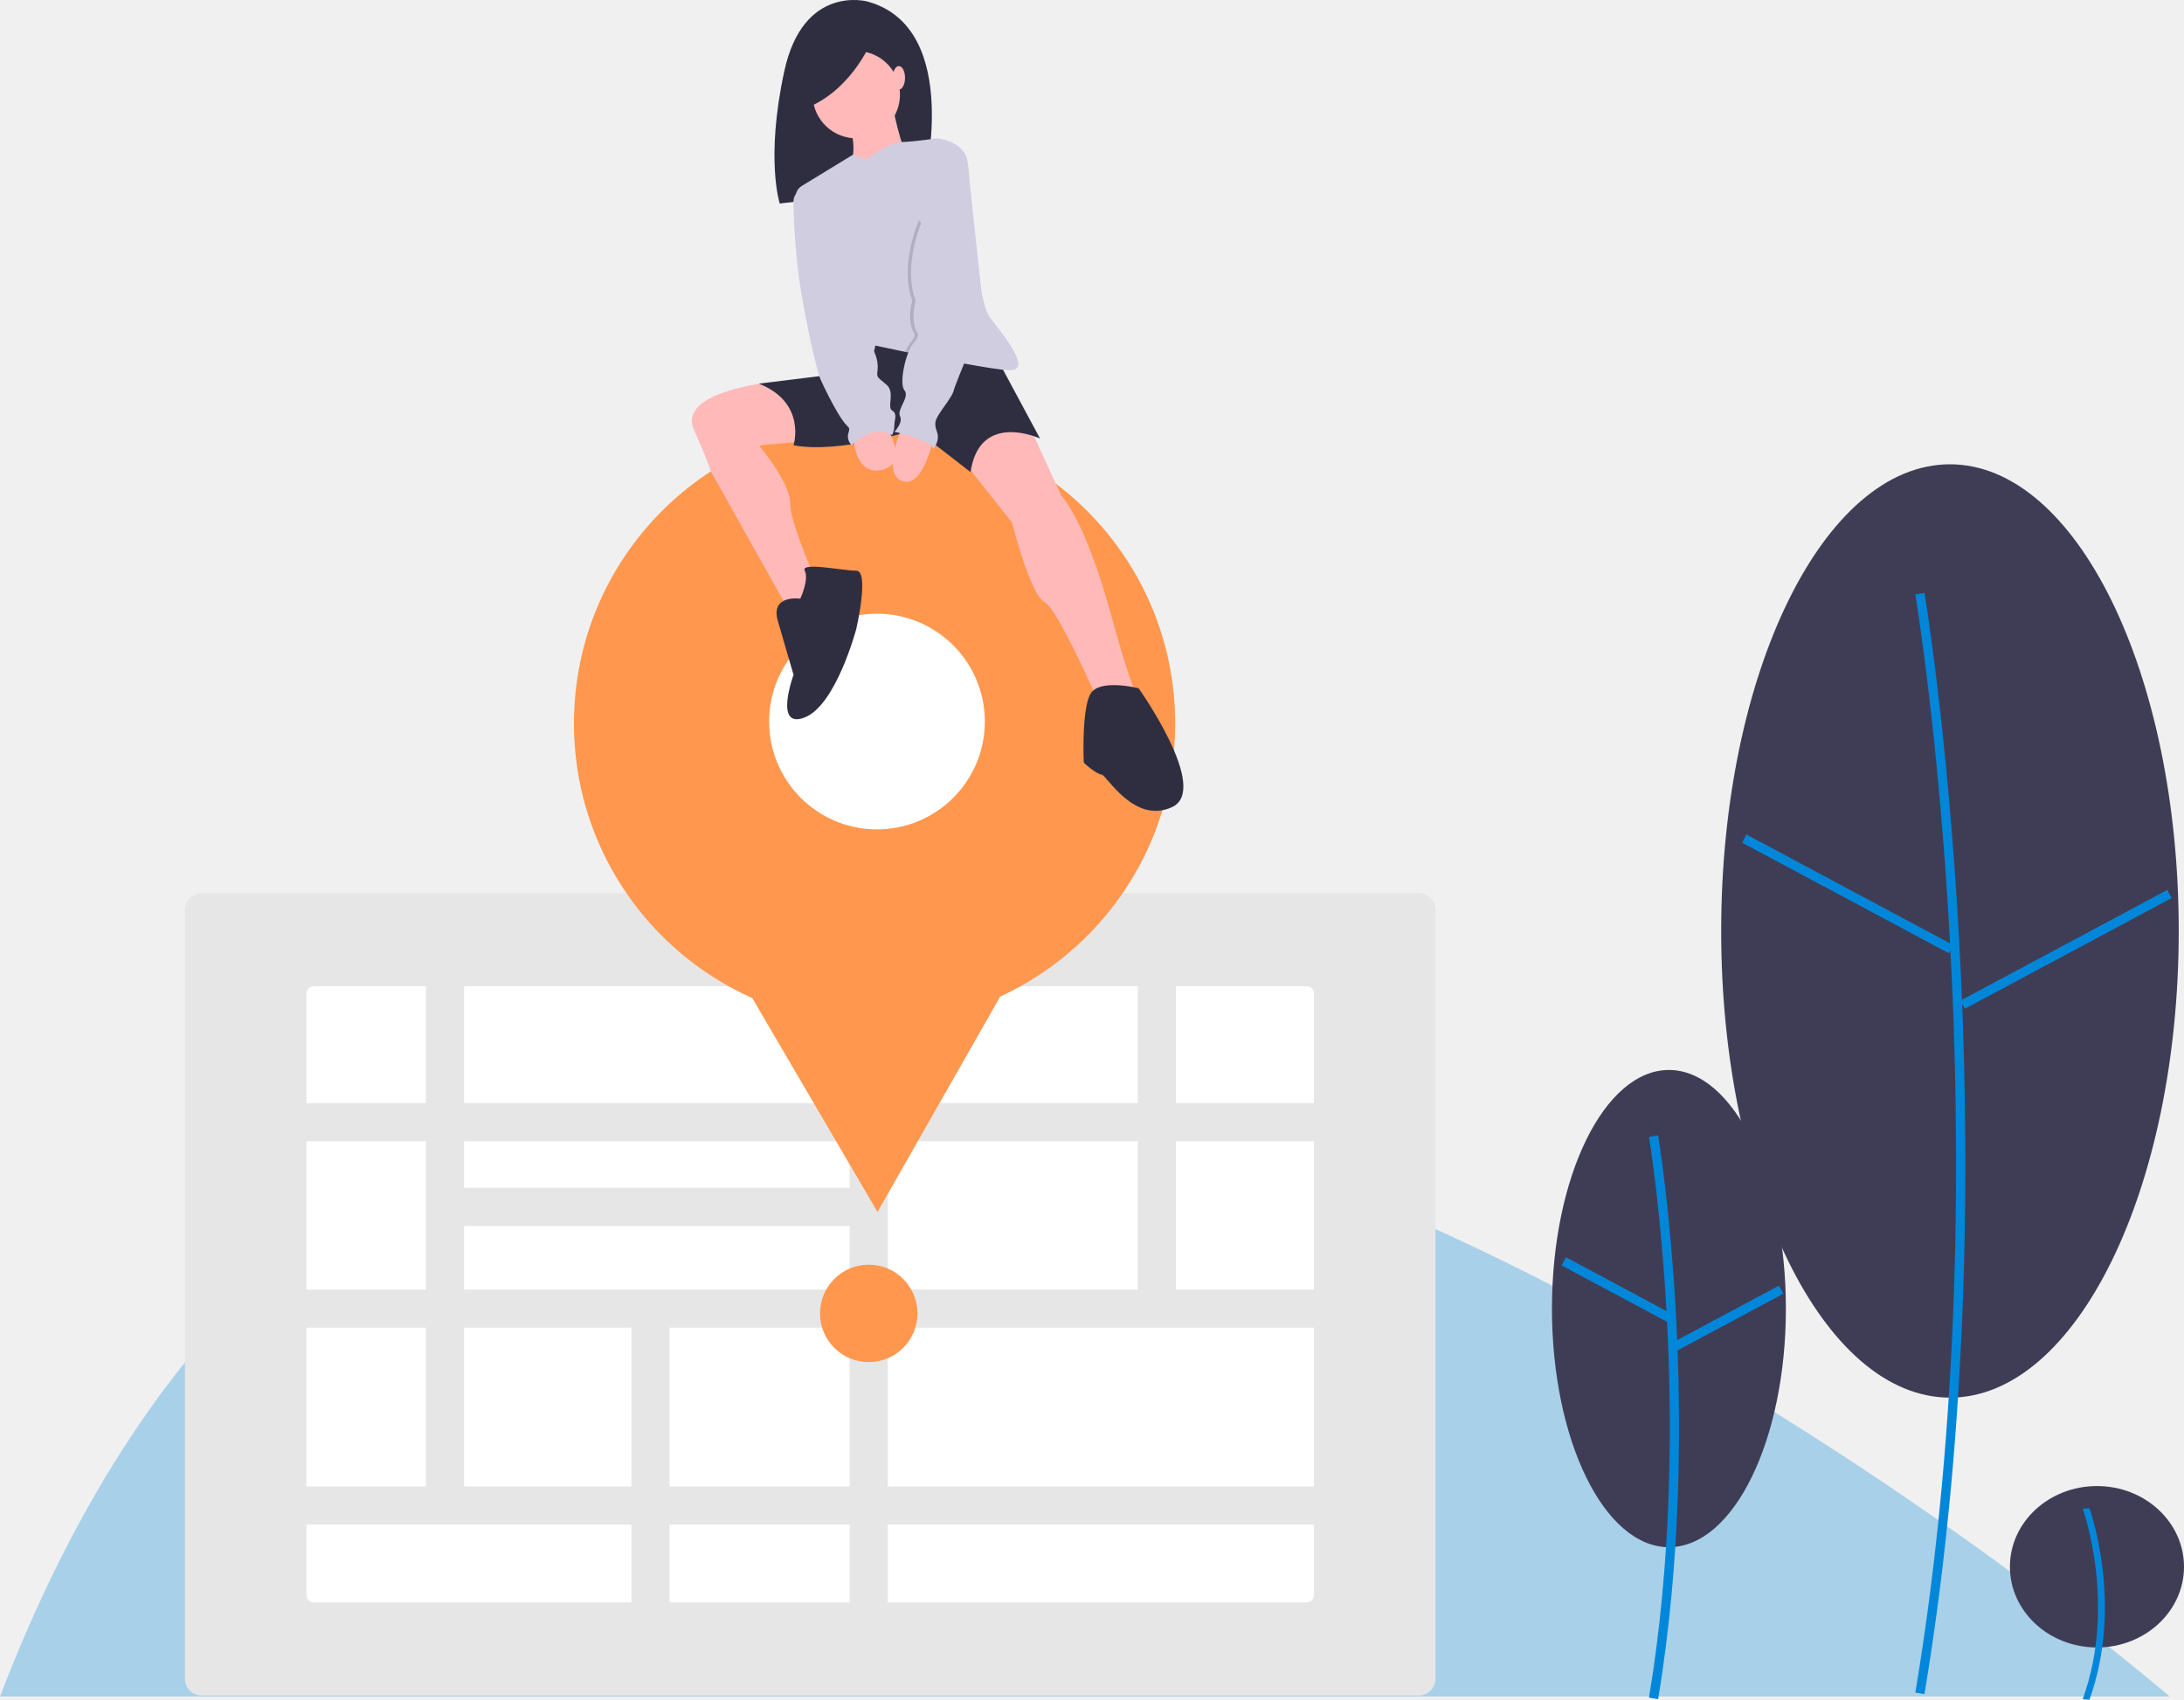
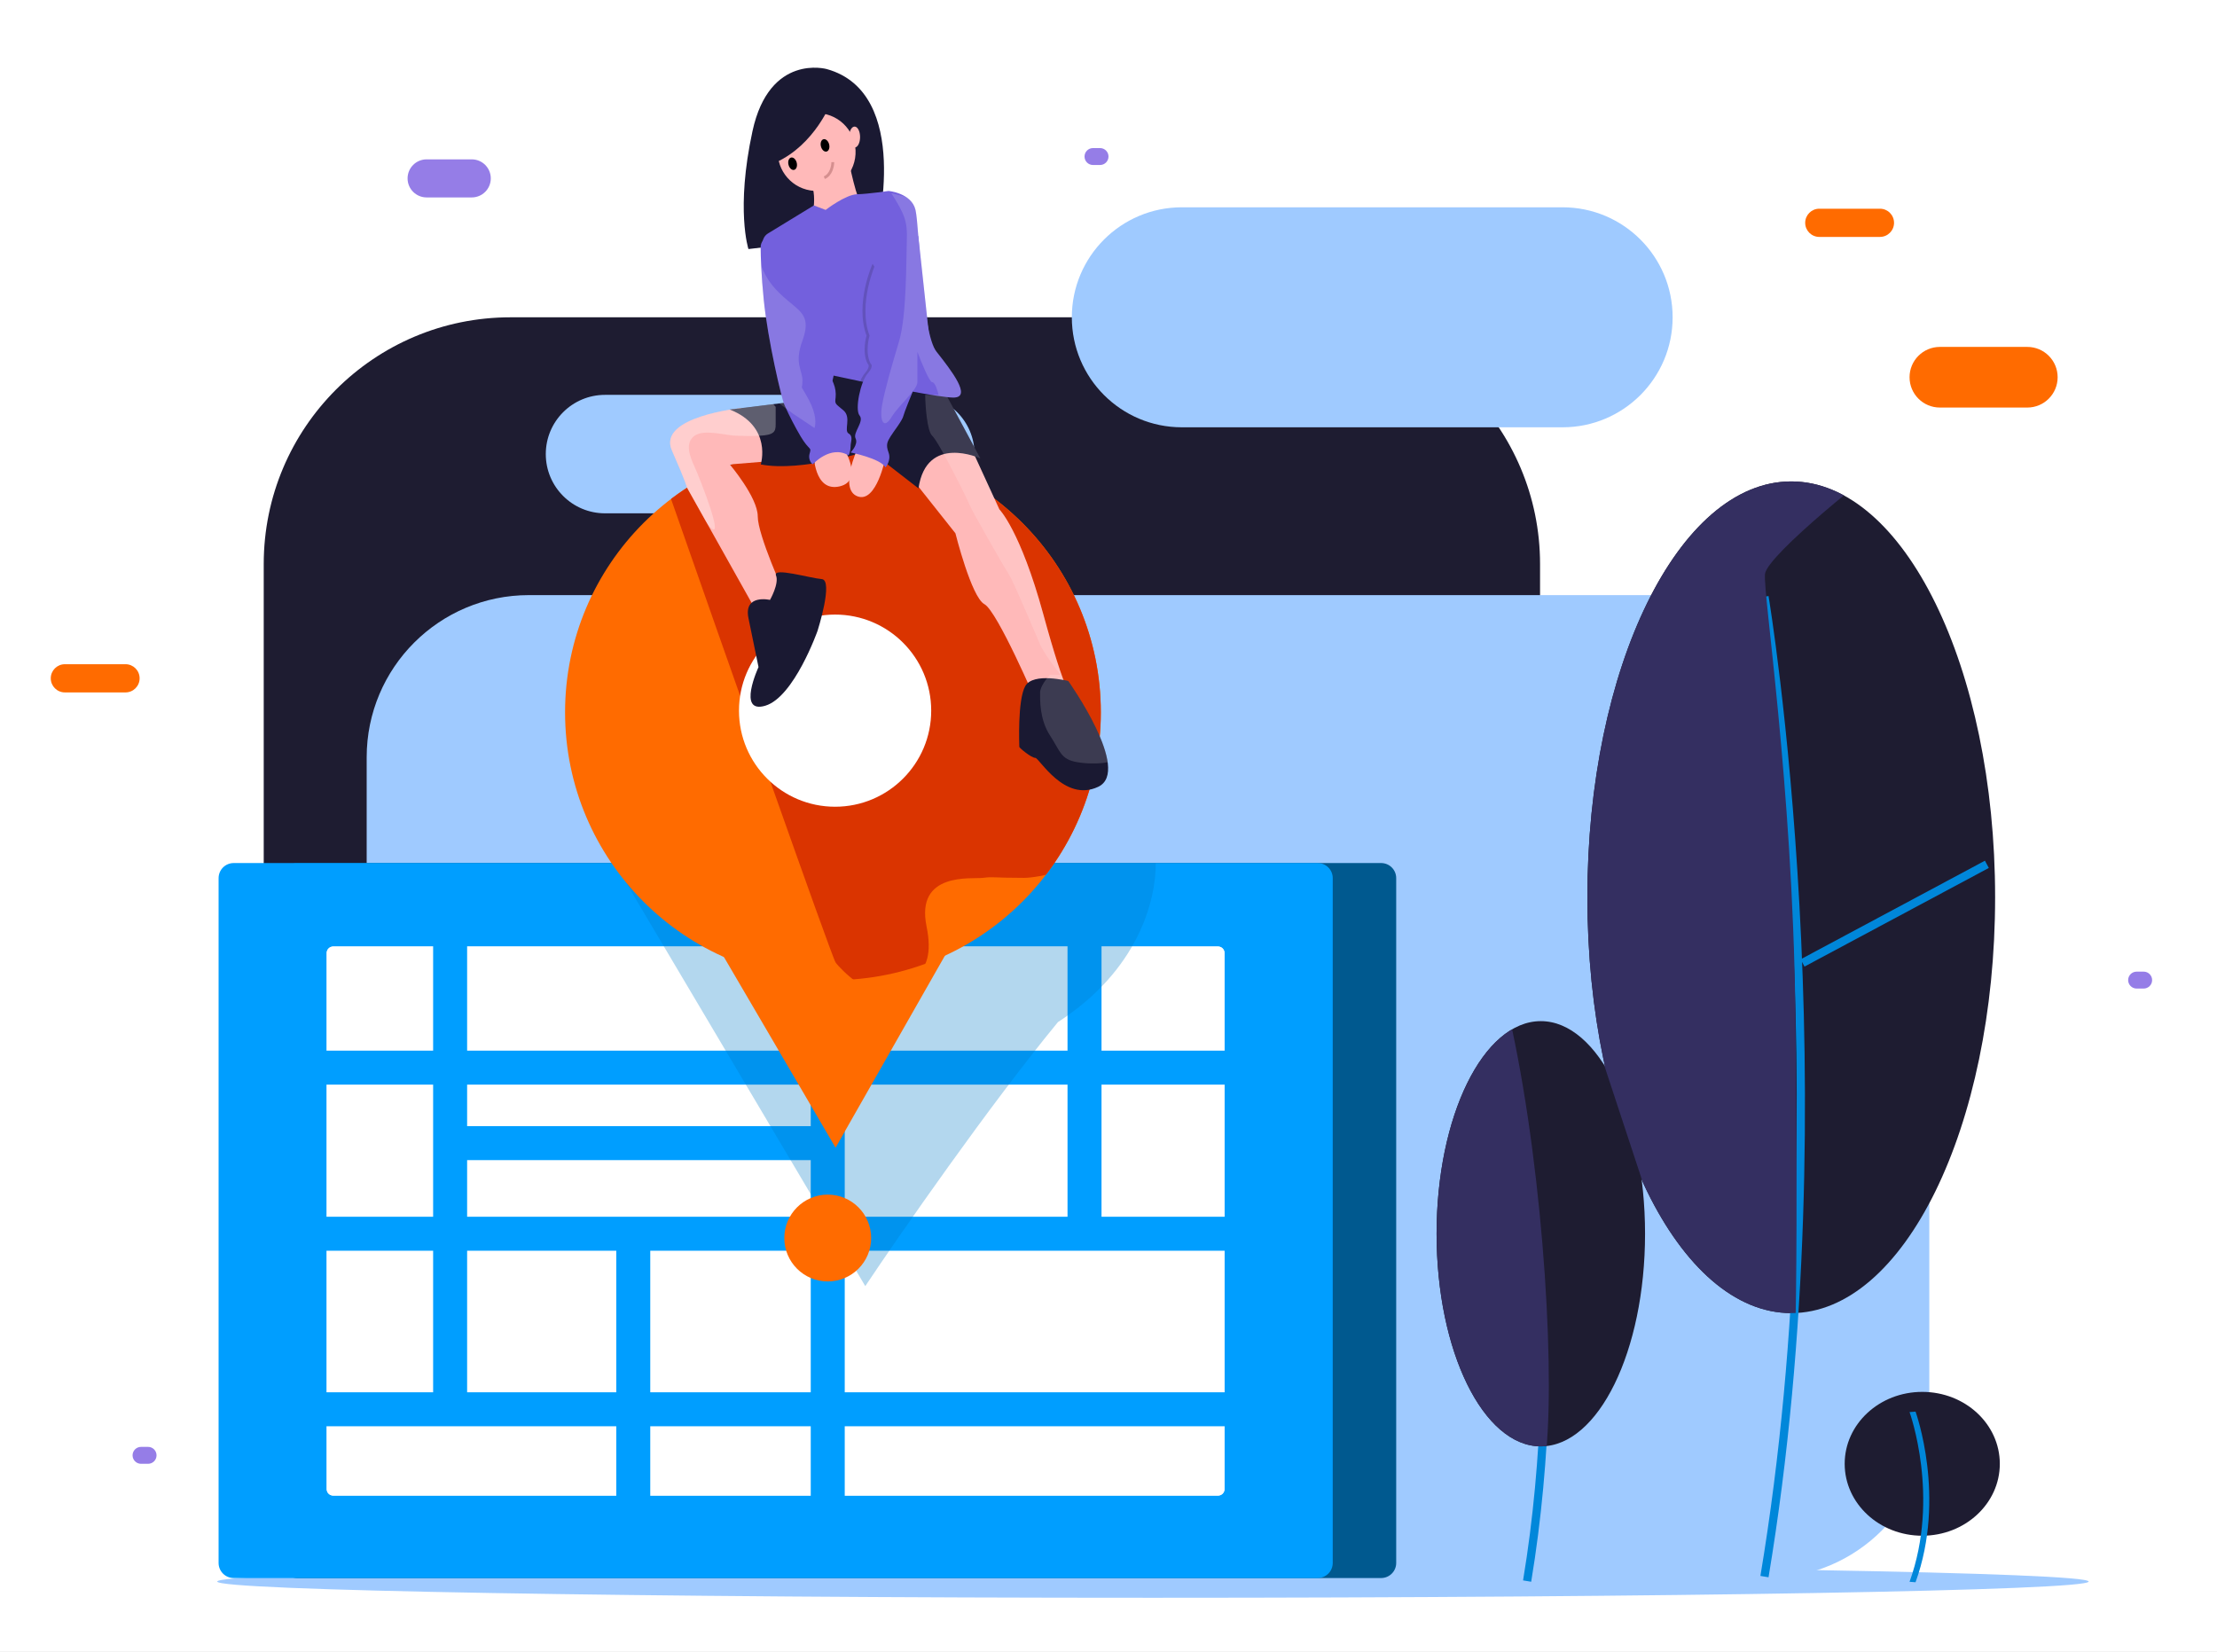
- <svg xmlns="http://www.w3.org/2000/svg" width="1380" height="1074" viewBox="0 0 1380 1074" fill="none">
-   <path d="M0 1072C341 181 1371 1072 1371 1072L0 1072Z" fill="#0087DA" fill-opacity="0.3" />
-   <path d="M1054.54 977.628C1095.36 977.628 1128.45 910.129 1128.45 826.864C1128.45 743.598 1095.36 676.099 1054.54 676.099C1013.72 676.099 980.633 743.598 980.633 826.864C980.633 910.129 1013.72 977.628 1054.54 977.628Z" fill="#3F3D56" />
-   <path d="M1325 1041C1355.38 1041 1380 1018.17 1380 990C1380 961.833 1355.38 939 1325 939C1294.62 939 1270 961.833 1270 990C1270 1018.17 1294.62 1041 1325 1041Z" fill="#3F3D56" />
-   <path d="M1047.71 1073.64C1077.31 896.085 1048.01 719.171 1047.71 717.406L1041.96 718.381C1042.25 720.137 1071.39 896.122 1041.95 1072.68L1047.71 1073.64Z" fill="#0087DA" />
-   <path d="M1320.25 1074C1342.08 1013.69 1320.47 953.599 1320.25 953L1316 953.331C1316.22 953.928 1337.71 1013.7 1316 1073.67L1320.25 1074Z" fill="#0087DA" />
-   <path d="M989.472 794.444L986.717 799.594L1053.55 835.333L1056.3 830.183L989.472 794.444Z" fill="#0087DA" />
-   <path d="M1124.08 812.347L1057.26 848.106L1060.01 853.255L1126.84 817.496L1124.08 812.347Z" fill="#0087DA" />
-   <path d="M1232.11 883.135C1311.95 883.135 1376.67 751.113 1376.67 588.257C1376.67 425.4 1311.95 293.378 1232.11 293.378C1152.28 293.378 1087.56 425.4 1087.56 588.257C1087.56 751.113 1152.28 883.135 1232.11 883.135Z" fill="#3F3D56" />
-   <path d="M1216.01 1070.47C1273.83 723.646 1216.6 378.089 1216.01 374.639L1210.25 375.614C1210.84 379.055 1267.9 723.683 1210.25 1069.51L1216.01 1070.47Z" fill="#0087DA" />
-   <path d="M1103.53 527.308L1100.78 532.457L1231.49 602.36L1234.25 597.211L1103.53 527.308Z" fill="#0087DA" />
-   <path d="M1369.45 562.325L1238.75 632.265L1241.51 637.413L1372.2 567.474L1369.45 562.325Z" fill="#0087DA" />
-   <path d="M896.393 1071.39H127.512C124.685 1071.39 121.974 1070.27 119.974 1068.27C117.974 1066.27 116.849 1063.56 116.846 1060.73V574.996C116.849 572.169 117.974 569.458 119.974 567.459C121.973 565.46 124.685 564.336 127.512 564.332H896.393C899.221 564.336 901.932 565.46 903.931 567.459C905.931 569.459 907.056 572.169 907.059 574.996V1060.73C907.056 1063.56 905.931 1066.27 903.931 1068.27C901.932 1070.27 899.221 1071.39 896.393 1071.39V1071.39Z" fill="#E6E6E6" />
-   <path d="M198.221 623.194C197.009 623.195 195.847 623.677 194.99 624.534C194.133 625.39 193.651 626.552 193.65 627.764V1007.96C193.651 1009.18 194.133 1010.34 194.99 1011.19C195.847 1012.05 197.009 1012.53 198.221 1012.53H825.684C826.896 1012.53 828.058 1012.05 828.915 1011.19C829.772 1010.34 830.254 1009.18 830.255 1007.96V627.764C830.254 626.552 829.772 625.39 828.915 624.534C828.058 623.677 826.896 623.195 825.684 623.194H198.221Z" fill="white" />
-   <path d="M831.779 697.026H184.864V721.119H831.779V697.026Z" fill="#E6E6E6" />
-   <path d="M831.779 814.812H184.864V838.904H831.779V814.812Z" fill="#E6E6E6" />
-   <path d="M551.6 750.565H281.168V774.658H551.6V750.565Z" fill="#E6E6E6" />
-   <path d="M831.779 939.29H184.864V963.382H831.779V939.29Z" fill="#E6E6E6" />
-   <path d="M293.217 621.67H269.119V954.013H293.217V621.67Z" fill="#E6E6E6" />
-   <path d="M743.045 621.67H718.947V828.197H743.045V621.67Z" fill="#E6E6E6" />
-   <path d="M560.971 621.67H536.874V1014.06H560.971V621.67Z" fill="#E6E6E6" />
-   <path d="M423.078 818.827H398.98V1014.06H423.078V818.827Z" fill="#E6E6E6" />
-   <path d="M548.923 860.69C565.928 860.69 579.714 846.907 579.714 829.905C579.714 812.903 565.928 799.12 548.923 799.12C531.917 799.12 518.131 812.903 518.131 829.905C518.131 846.907 531.917 860.69 548.923 860.69Z" fill="#FF984E" />
-   <path d="M552.614 647.027C657.517 647.027 742.558 562.006 742.558 457.126C742.558 352.246 657.517 267.224 552.614 267.224C447.71 267.224 362.669 352.246 362.669 457.126C362.669 562.006 447.71 647.027 552.614 647.027Z" fill="#FF984E" />
-   <path d="M554.471 765.83L494.462 663.344L434.454 560.858L553.234 560.144L672.013 559.429L613.242 662.63L554.471 765.83Z" fill="#FF984E" />
-   <path d="M554.138 524.065C591.776 524.065 622.287 493.561 622.287 455.931C622.287 418.302 591.776 387.797 554.138 387.797C516.5 387.797 485.989 418.302 485.989 455.931C485.989 493.561 516.5 524.065 554.138 524.065Z" fill="white" />
-   <path d="M548.22 0.976C548.22 0.976 507.576 -10.471 495.554 45.045C483.533 100.56 492.692 128.604 492.692 128.604L583.426 118.016C583.426 118.016 609.186 17.859 548.22 0.976Z" fill="#2F2E41" />
-   <path d="M487.411 241.425C487.411 241.425 427.793 247.361 438.412 271.425C449.031 295.489 449.031 297.612 449.031 297.612L501.416 391.036L518.406 373.342C518.406 373.342 499.293 331.584 499.293 318.137C499.293 304.689 479.471 281.334 479.471 281.334L514.159 278.503L487.411 241.425Z" fill="#FFB9B9" />
-   <path d="M650.787 270.009L670.608 313.183C670.608 313.183 685.475 328.045 701.757 387.497C718.039 446.949 721.578 444.825 721.578 444.825L696.801 449.78C696.801 449.78 669.193 385.374 659.99 380.42C650.787 375.465 639.46 330.169 639.46 330.169L606.896 289.119L616.807 267.178L650.787 270.009Z" fill="#FFB9B9" />
-   <path d="M626.718 220.466L657.158 277.087C657.158 277.087 618.931 259.393 613.267 298.32L578.579 271.425C578.579 271.425 530.441 286.996 501.417 281.334C501.417 281.334 509.912 254.439 479.471 242.407L548.139 233.914L545.307 219.051L552.387 204.896L626.718 220.466Z" fill="#2F2E41" />
-   <path d="M505.664 378.296C505.664 378.296 486.55 375.465 491.506 392.451L501.417 426.424C501.417 426.424 488.674 461.104 508.496 453.319C528.318 445.533 541.06 397.406 541.06 397.406C541.06 397.406 549.555 360.602 541.06 360.602C532.565 360.602 505.664 354.94 508.496 360.602C511.328 366.264 505.664 378.296 505.664 378.296Z" fill="#2F2E41" />
-   <path d="M719.455 434.917C719.455 434.917 694.678 428.547 689.014 438.456C683.351 448.364 684.767 480.921 684.767 481.629C684.767 482.337 693.262 489.414 696.093 489.414C698.925 489.414 716.623 521.263 740.692 509.939C764.761 498.615 719.455 434.917 719.455 434.917Z" fill="#2F2E41" />
-   <path d="M568.311 64.224C570.754 49.177 560.532 34.999 545.481 32.557C530.43 30.115 516.249 40.334 513.807 55.382C511.364 70.429 521.586 84.607 536.637 87.049C551.688 89.491 565.869 79.272 568.311 64.224Z" fill="#FFB9B9" />
-   <path d="M563.713 65.468C563.713 65.468 569.376 95.193 574.332 99.44C579.287 103.686 536.812 110.056 536.812 110.056C536.812 110.056 543.184 89.531 535.397 78.915C527.609 68.299 563.713 65.468 563.713 65.468Z" fill="#FFB9B9" />
-   <path d="M638.044 233.914C633.223 233.914 620.948 231.918 607.186 229.349C595.279 227.126 582.246 224.486 571.967 222.349C560.959 220.056 553.095 218.343 553.095 218.343C553.095 218.343 550.263 236.037 541.06 233.914C533.131 232.088 509.437 149.344 503.031 126.476C502.563 124.807 502.653 123.03 503.288 121.416C503.923 119.802 505.068 118.44 506.549 117.537L539.092 97.67L547.431 100.855C547.431 100.855 561.519 89.97 569.695 89.751C577.871 89.531 592.03 87.408 592.03 87.408C592.03 87.408 608.312 88.823 611.144 100.855C613.975 112.887 615.391 187.909 626.01 201.357C636.629 214.804 651.495 233.914 638.044 233.914Z" fill="#D0CDE1" />
-   <path d="M538.936 273.548C538.936 273.548 538.936 301.151 557.342 296.904C575.747 292.658 558.758 267.178 558.758 267.178L538.936 273.548Z" fill="#FFB9B9" />
-   <path d="M589.906 276.379C589.906 276.379 583.535 308.936 570.084 303.982C556.634 299.027 570.084 270.009 570.084 270.009L589.906 276.379Z" fill="#FFB9B9" />
-   <path opacity="0.15" d="M619.638 199.234C619.638 199.234 612.708 215.767 607.186 229.349C595.279 227.126 582.246 224.486 571.967 222.349C572.706 220.394 573.742 218.566 575.04 216.928C579.995 211.266 577.163 209.85 577.163 209.85C572.916 201.357 576.456 190.033 576.456 190.033C567.961 167.385 580.703 139.074 580.703 139.074L619.638 199.234Z" fill="black" />
-   <path d="M582.827 139.074C582.827 139.074 570.084 167.385 578.579 190.033C578.579 190.033 575.04 201.357 579.287 209.85C579.287 209.85 582.119 211.266 577.163 216.928C572.208 222.59 567.96 242.407 571.5 246.653C575.04 250.9 566.545 258.685 568.668 262.932C570.792 267.178 565.129 272.84 565.129 272.84C565.129 272.84 586.366 277.087 589.906 283.457C589.906 283.457 594.153 278.502 592.03 272.84C589.906 267.178 591.322 265.055 593.446 261.516C595.569 257.978 601.94 250.192 602.648 246.653C603.356 243.115 621.762 199.234 621.762 199.234L613.13 119.267L582.827 139.074Z" fill="#D0CDE1" />
-   <path d="M509.204 119.257L507.881 119.497C506.037 119.832 504.37 120.806 503.174 122.249C501.978 123.692 501.33 125.51 501.344 127.384C501.394 134.49 501.795 147.101 503.54 164.554C506.372 192.864 516.283 235.329 518.406 239.576C521.779 247.09 525.56 254.415 529.733 261.516C536.104 272.133 537.52 268.594 536.104 273.548C535.674 274.913 535.645 276.373 536.021 277.753C536.398 279.134 537.164 280.377 538.228 281.334C538.228 281.334 550.971 267.178 563.713 274.964C564.624 272.962 565.106 270.793 565.129 268.594C565.129 265.055 567.253 261.516 563.713 259.393C560.173 257.27 565.837 248.069 560.173 243.115C554.51 238.16 553.802 238.868 554.51 233.914C554.841 230.545 554.355 227.147 553.094 224.005L509.204 119.257Z" fill="#D0CDE1" />
-   <path d="M551.381 24.348C551.381 24.348 539.932 54.681 511.882 67.272L507.303 40.373L551.381 24.348Z" fill="#2F2E41" />
-   <path d="M567.961 56.621C570.111 56.621 571.854 53.293 571.854 49.189C571.854 45.085 570.111 41.758 567.961 41.758C565.81 41.758 564.067 45.085 564.067 49.189C564.067 53.293 565.81 56.621 567.961 56.621Z" fill="#FFB9B9" />
+ <svg xmlns="http://www.w3.org/2000/svg" width="1572" height="1171" viewBox="0 0 1572 1171" fill="none">
+   <rect width="1572" height="1171" fill="white" />
+   <ellipse cx="817.5" cy="1121.5" rx="663.5" ry="11.5" fill="#9FCAFF" />
+   <rect x="187" y="225" width="905" height="719" rx="175" fill="#1E1C31" />
+   <rect x="260" y="422" width="1108" height="697" rx="115" fill="#9FCAFF" />
+   <path d="M1363 1089C1393.38 1089 1418 1066.17 1418 1038C1418 1009.83 1393.38 987 1363 987C1332.62 987 1308 1009.83 1308 1038C1308 1066.17 1332.62 1089 1363 1089Z" fill="#1E1C31" />
+   <path d="M1085.71 1121.64C1115.31 944.085 1086.01 767.171 1085.71 765.406L1079.96 766.381C1080.25 768.137 1109.39 944.122 1079.95 1120.68L1085.71 1121.64Z" fill="#0087DA" />
+   <path d="M1358.25 1122C1380.08 1061.69 1358.47 1001.6 1358.25 1001L1354 1001.33C1354.22 1001.93 1375.71 1061.7 1354 1121.67L1358.25 1122Z" fill="#0087DA" />
+   <rect x="387" y="280" width="304" height="84" rx="42" fill="#9FCAFF" />
+   <rect x="760" y="147" width="426" height="156" rx="78" fill="#9FCAFF" />
+   <rect x="1280" y="148" width="63" height="20" rx="10" fill="#FF6B00" />
+   <rect x="36" y="471" width="63" height="20" rx="10" fill="#FF6B00" />
+   <rect x="289" y="113" width="59" height="27" rx="13.5" fill="#957DE7" />
+   <rect x="769" y="105" width="17" height="12" rx="6" fill="#957DE7" />
+   <rect x="1509" y="689" width="17" height="12" rx="6" fill="#957DE7" />
+   <rect x="94" y="1026" width="17" height="12" rx="6" fill="#957DE7" />
+   <rect x="1354" y="246" width="105" height="43" rx="21.5" fill="#FF6B00" />
+   <path d="M1027.47 842.444L1024.72 847.594L1091.55 883.333L1094.3 878.183L1027.47 842.444Z" fill="#0087DA" />
+   <path d="M1162.08 860.347L1095.26 896.106L1098.01 901.255L1164.84 865.496L1162.08 860.347Z" fill="#0087DA" />
+   <path d="M1092.54 1025.63C1133.36 1025.63 1166.45 958.129 1166.45 874.864C1166.45 791.598 1133.36 724.099 1092.54 724.099C1051.72 724.099 1018.63 791.598 1018.63 874.864C1018.63 958.129 1051.72 1025.63 1092.54 1025.63Z" fill="#1E1C31" />
+   <path d="M1270.11 931.135C1349.95 931.135 1414.67 799.113 1414.67 636.257C1414.67 473.4 1349.95 341.378 1270.11 341.378C1190.28 341.378 1125.56 473.4 1125.56 636.257C1125.56 799.113 1190.28 931.135 1270.11 931.135Z" fill="#1E1C31" />
+   <path d="M1254.01 1118.47C1311.83 771.646 1254.6 426.089 1254.01 422.639L1248.25 423.614C1248.84 427.055 1305.9 771.684 1248.25 1117.51L1254.01 1118.47Z" fill="#0087DA" />
+   <path d="M1141.53 575.308L1138.78 580.457L1269.49 650.36L1272.25 645.211L1141.53 575.308Z" fill="#0087DA" />
+   <path d="M1407.45 610.325L1276.75 680.265L1279.51 685.413L1410.2 615.474L1407.45 610.325Z" fill="#0087DA" />
+   <path d="M979.337 1119H210.663C207.836 1119 205.126 1117.87 203.127 1115.87C201.128 1113.87 200.003 1111.16 200 1108.34V622.663C200.003 619.836 201.128 617.125 203.127 615.127C205.126 613.128 207.836 612.003 210.663 612H979.337C982.164 612.003 984.874 613.128 986.873 615.127C988.872 617.126 989.997 619.836 990 622.663V1108.34C989.997 1111.16 988.872 1113.87 986.873 1115.87C984.874 1117.87 982.164 1119 979.337 1119Z" fill="#00598F" />
+   <path d="M934.337 1119H165.663C162.836 1119 160.126 1117.87 158.127 1115.87C156.128 1113.87 155.003 1111.16 155 1108.34V622.663C155.003 619.836 156.128 617.125 158.127 615.127C160.126 613.128 162.836 612.003 165.663 612H934.337C937.164 612.003 939.874 613.128 941.873 615.127C943.872 617.126 944.997 619.836 945 622.663V1108.34C944.997 1111.16 943.872 1113.87 941.873 1115.87C939.874 1117.87 937.164 1119 934.337 1119Z" fill="#009EFF" />
+   <path d="M236.221 671.194C235.009 671.195 233.847 671.677 232.99 672.534C232.133 673.39 231.651 674.552 231.65 675.764V1055.96C231.651 1057.18 232.133 1058.34 232.99 1059.19C233.847 1060.05 235.009 1060.53 236.221 1060.53H863.684C864.896 1060.53 866.058 1060.05 866.915 1059.19C867.772 1058.34 868.254 1057.18 868.255 1055.96V675.764C868.254 674.552 867.772 673.39 866.915 672.534C866.058 671.677 864.896 671.195 863.684 671.194H236.221Z" fill="white" />
+   <path d="M236.221 671.194C235.009 671.195 233.847 671.677 232.99 672.534C232.133 673.39 231.651 674.552 231.65 675.764V1055.96C231.651 1057.18 232.133 1058.34 232.99 1059.19C233.847 1060.05 235.009 1060.53 236.221 1060.53H863.684C864.896 1060.53 866.058 1060.05 866.915 1059.19C867.772 1058.34 868.254 1057.18 868.255 1055.96V675.764C868.254 674.552 867.772 673.39 866.915 672.534C866.058 671.677 864.896 671.195 863.684 671.194H236.221Z" fill="white" />
+   <path d="M869.779 745.026H222.864V769.119H869.779V745.026Z" fill="#009EFF" />
+   <path d="M869.779 862.812H222.864V886.904H869.779V862.812Z" fill="#009EFF" />
+   <path d="M589.6 798.565H319.168V822.658H589.6V798.565Z" fill="#009EFF" />
+   <path d="M869.779 987.29H222.864V1011.38H869.779V987.29Z" fill="#009EFF" />
+   <path d="M331.217 669.67H307.119V1002.01H331.217V669.67Z" fill="#009EFF" />
+   <path d="M781.045 669.67H756.947V876.197H781.045V669.67Z" fill="#009EFF" />
+   <path d="M598.971 669.67H574.874V1062.06H598.971V669.67Z" fill="#009EFF" />
+   <path d="M461.078 866.827H436.98V1062.06H461.078V866.827Z" fill="#009EFF" />
+   <path opacity="0.3" d="M819.5 612H724.5L474.673 526L434.5 610L613.538 912C638.634 874.451 701.095 784.435 750.172 724.757C807.279 687.91 819.686 638.367 819.5 612Z" fill="#007AC6" />
+   <path d="M586.923 908.69C603.928 908.69 617.714 894.907 617.714 877.905C617.714 860.903 603.928 847.12 586.923 847.12C569.917 847.12 556.131 860.903 556.131 877.905C556.131 894.907 569.917 908.69 586.923 908.69Z" fill="#FF6B00" />
+   <path d="M590.614 695.027C695.517 695.027 780.558 610.006 780.558 505.126C780.558 400.246 695.517 315.224 590.614 315.224C485.71 315.224 400.669 400.246 400.669 505.126C400.669 610.006 485.71 695.027 590.614 695.027Z" fill="#FF6B00" />
+   <path d="M592.471 813.83L532.462 711.344L472.454 608.858L591.234 608.144L710.013 607.429L651.242 710.63L592.471 813.83Z" fill="#FF6B00" />
+   <mask id="mask0" mask-type="alpha" maskUnits="userSpaceOnUse" x="400" y="315" width="381" height="381">
+     <path d="M590.614 695.027C695.517 695.027 780.558 610.006 780.558 505.126C780.558 400.246 695.517 315.224 590.614 315.224C485.71 315.224 400.669 400.246 400.669 505.126C400.669 610.006 485.71 695.027 590.614 695.027Z" fill="#FF7A00" />
+   </mask>
+   <g mask="url(#mask0)">
+     <path d="M592.5 682.5C589.7 678.5 513 460.167 475 351.5L531.5 300H710C720.4 300 768.333 343.667 791 365.5C803 437.167 827 581.9 827 587.5C827 594.5 749.5 622.5 726 622.5C702.5 622.5 705 621.5 697 622.5C689 623.5 649 618 657 657C665 696 639.5 695.5 629 702.5C618.5 709.5 596 687.5 592.5 682.5Z" fill="#DA3400" />
+   </g>
+   <path d="M592.138 572.065C629.776 572.065 660.287 541.561 660.287 503.931C660.287 466.302 629.776 435.797 592.138 435.797C554.5 435.797 523.989 466.302 523.989 503.931C523.989 541.561 554.5 572.065 592.138 572.065Z" fill="white" />
+   <path d="M586.22 48.976C586.22 48.976 545.576 37.529 533.554 93.045C521.533 148.56 530.692 176.604 530.692 176.604L621.426 166.016C621.426 166.016 647.186 65.859 586.22 48.976Z" fill="#1A1932" />
+   <path d="M525.411 289.425C525.411 289.425 465.793 295.361 476.412 319.425C487.031 343.489 487.031 345.612 487.031 345.612L539.416 439.036L556.406 421.342C556.406 421.342 537.293 379.584 537.293 366.137C537.293 352.689 517.471 329.334 517.471 329.334L552.159 326.503L525.411 289.425Z" fill="#FFB9B9" />
+   <path d="M688.787 318.009L708.608 361.183C708.608 361.183 723.475 376.045 739.757 435.497C756.039 494.949 759.578 492.825 759.578 492.825L734.801 497.78C734.801 497.78 707.193 433.374 697.99 428.42C688.787 423.465 677.46 378.169 677.46 378.169L644.896 337.119L654.807 315.178L688.787 318.009Z" fill="#FFB9B9" />
+   <path d="M664.718 268.466L695.158 325.087C695.158 325.087 656.931 307.393 651.267 346.32L616.579 319.425C616.579 319.425 568.441 334.996 539.417 329.334C539.417 329.334 547.912 302.439 517.471 290.407L586.139 281.914L583.307 267.051L590.387 252.896L664.718 268.466Z" fill="#1A1932" />
+   <path d="M545.975 425.407C545.975 425.407 527.155 421.033 530.715 438.366L537.835 473.03C537.835 473.03 522.319 506.561 542.707 500.411C563.095 494.261 579.703 447.326 579.703 447.326C579.703 447.326 591.158 411.334 582.691 410.645C574.224 409.955 547.872 402.128 550.234 408.001C552.597 413.874 545.975 425.407 545.975 425.407Z" fill="#1A1932" />
+   <path d="M757.455 482.917C757.455 482.917 732.678 476.547 727.014 486.456C721.351 496.364 722.767 528.921 722.767 529.629C722.767 530.337 731.262 537.414 734.093 537.414C736.925 537.414 754.623 569.263 778.692 557.939C802.761 546.615 757.455 482.917 757.455 482.917Z" fill="#1A1932" />
+   <path d="M606.311 112.224C608.754 97.177 598.532 82.999 583.481 80.557C568.43 78.115 554.249 88.334 551.807 103.382C549.364 118.429 559.586 132.607 574.637 135.049C589.688 137.491 603.869 127.272 606.311 112.224Z" fill="#FFB9B9" />
+   <path d="M601.713 113.468C601.713 113.468 607.376 143.193 612.332 147.44C617.287 151.686 574.812 158.056 574.812 158.056C574.812 158.056 581.184 137.531 573.397 126.915C565.609 116.298 601.713 113.468 601.713 113.468Z" fill="#FFB9B9" />
+   <path d="M676.044 281.914C671.223 281.914 658.948 279.918 645.186 277.349C633.279 275.126 620.246 272.486 609.967 270.349C598.959 268.056 591.095 266.343 591.095 266.343C591.095 266.343 588.263 284.037 579.06 281.914C571.131 280.088 547.437 197.344 541.031 174.476C540.563 172.807 540.653 171.03 541.288 169.416C541.923 167.802 543.068 166.44 544.549 165.537L577.092 145.67L585.431 148.855C585.431 148.855 599.519 137.97 607.695 137.751C615.871 137.531 630.03 135.408 630.03 135.408C630.03 135.408 646.312 136.823 649.144 148.855C651.975 160.887 653.391 235.909 664.01 249.357C674.629 262.804 689.495 281.914 676.044 281.914Z" fill="#7360DD" />
+   <path d="M576.936 321.548C576.936 321.548 576.936 349.151 595.342 344.904C613.747 340.658 596.758 315.178 596.758 315.178L576.936 321.548Z" fill="#FFB9B9" />
+   <path d="M627.906 324.379C627.906 324.379 621.535 356.936 608.084 351.982C594.634 347.027 608.084 318.009 608.084 318.009L627.906 324.379Z" fill="#FFB9B9" />
+   <path opacity="0.15" d="M657.638 247.234C657.638 247.234 650.708 263.767 645.186 277.349C633.279 275.126 620.246 272.486 609.967 270.349C610.706 268.394 611.742 266.566 613.04 264.928C617.995 259.266 615.163 257.85 615.163 257.85C610.916 249.357 614.456 238.033 614.456 238.033C605.961 215.385 618.703 187.074 618.703 187.074L657.638 247.234Z" fill="black" />
+   <path d="M620.827 187.074C620.827 187.074 608.084 215.385 616.579 238.033C616.579 238.033 613.04 249.357 617.287 257.85C617.287 257.85 620.119 259.266 615.163 264.928C610.208 270.59 605.96 290.407 609.5 294.653C613.04 298.9 604.545 306.685 606.668 310.932C608.792 315.178 603.129 320.84 603.129 320.84C603.129 320.84 624.366 325.087 627.906 331.457C627.906 331.457 632.153 326.502 630.03 320.84C627.906 315.178 629.322 313.055 631.446 309.516C633.569 305.978 639.94 298.192 640.648 294.653C641.356 291.115 659.762 247.234 659.762 247.234L651.13 167.267L620.827 187.074Z" fill="#7360DD" />
+   <path d="M547.204 167.257L545.881 167.497C544.037 167.832 542.37 168.806 541.174 170.249C539.978 171.692 539.33 173.51 539.344 175.384C539.394 182.49 539.795 195.101 541.54 212.554C544.372 240.864 554.283 283.329 556.406 287.576C559.779 295.09 563.56 302.415 567.733 309.516C574.104 320.133 575.52 316.594 574.104 321.548C573.674 322.913 573.645 324.373 574.021 325.753C574.398 327.134 575.164 328.377 576.228 329.334C576.228 329.334 588.971 315.178 601.713 322.964C602.624 320.962 603.106 318.793 603.129 316.594C603.129 313.055 605.253 309.516 601.713 307.393C598.174 305.27 603.837 296.069 598.173 291.115C592.51 286.16 591.802 286.868 592.51 281.914C592.841 278.545 592.355 275.147 591.094 272.005L547.204 167.257Z" fill="#7360DD" />
+   <path d="M605.961 104.621C608.111 104.621 609.854 101.293 609.854 97.189C609.854 93.085 608.111 89.758 605.961 89.758C603.81 89.758 602.067 93.085 602.067 97.189C602.067 101.293 603.81 104.621 605.961 104.621Z" fill="#FFB9B9" />
+   <path d="M589.381 72.348C589.381 72.348 577.932 102.681 549.882 115.273L545.303 88.373L589.381 72.348Z" fill="#1A1932" />
+   <mask id="mask1" mask-type="alpha" maskUnits="userSpaceOnUse" x="1018" y="341" width="397" height="685">
+     <path d="M1092.54 1025.63C1133.36 1025.63 1166.45 958.129 1166.45 874.864C1166.45 791.598 1133.36 724.099 1092.54 724.099C1051.72 724.099 1018.63 791.598 1018.63 874.864C1018.63 958.129 1051.72 1025.63 1092.54 1025.63Z" fill="#1E1C31" />
+     <path d="M1270.11 931.135C1349.95 931.135 1414.67 799.113 1414.67 636.257C1414.67 473.4 1349.95 341.378 1270.11 341.378C1190.28 341.378 1125.56 473.4 1125.56 636.257C1125.56 799.113 1190.28 931.135 1270.11 931.135Z" fill="#1E1C31" />
+   </mask>
+   <g mask="url(#mask1)">
+     <path d="M1251.5 407C1253 393.5 1331 331 1341 326C1318.33 290.333 1265.4 218 1235 214C1197 209 1157.5 283.5 1113 367.5C1068.5 451.5 1035.5 522.5 1014 587C992.5 651.5 1005.5 674.5 994 745.5C982.5 816.5 986 836.5 994 894C1002 951.5 1042 1041 1052 1082.5C1062 1124 1086.5 1099 1095 1041C1103.5 983 1095 836.5 1072 729C1053.6 643 1079.67 624.833 1095 626.5L1169 851C1174.5 903.833 1187.2 1005.9 1194 991.5C1200.8 977.1 1249.5 952.5 1273 942C1273.67 920 1274.6 844 1273 716C1271 556 1250 420.5 1251.5 407Z" fill="#342F61" />
+   </g>
+   <mask id="mask2" mask-type="alpha" maskUnits="userSpaceOnUse" x="475" y="48" width="311" height="513">
+     <path d="M586.22 48.976C586.22 48.976 545.576 37.529 533.554 93.045C521.533 148.56 530.692 176.604 530.692 176.604L621.426 166.016C621.426 166.016 647.186 65.859 586.22 48.976Z" fill="#2F2E41" />
+     <path d="M525.411 289.425C525.411 289.425 465.793 295.361 476.412 319.425C487.031 343.489 487.031 345.612 487.031 345.612L539.416 439.036L556.406 421.342C556.406 421.342 537.293 379.584 537.293 366.137C537.293 352.689 517.471 329.334 517.471 329.334L552.159 326.503L525.411 289.425Z" fill="#FFB9B9" />
+     <path d="M688.787 318.009L708.608 361.183C708.608 361.183 723.475 376.045 739.757 435.497C756.039 494.949 759.578 492.825 759.578 492.825L734.801 497.78C734.801 497.78 707.193 433.374 697.99 428.42C688.787 423.465 677.46 378.169 677.46 378.169L644.896 337.119L654.807 315.178L688.787 318.009Z" fill="#FFB9B9" />
+     <path d="M664.718 268.466L695.158 325.087C695.158 325.087 656.931 307.393 651.267 346.32L616.579 319.425C616.579 319.425 568.441 334.996 539.417 329.334C539.417 329.334 547.912 302.439 517.471 290.407L586.139 281.914L583.307 267.051L590.387 252.896L664.718 268.466Z" fill="black" />
+     <path d="M543.664 426.296C543.664 426.296 524.55 423.465 529.506 440.451L539.417 474.424C539.417 474.424 526.674 509.104 546.496 501.318C566.318 493.533 579.06 445.406 579.06 445.406C579.06 445.406 587.555 408.602 579.06 408.602C570.565 408.602 543.664 402.94 546.496 408.602C549.328 414.264 543.664 426.296 543.664 426.296Z" fill="black" />
+     <path d="M757.455 482.917C757.455 482.917 732.678 476.547 727.014 486.456C721.351 496.364 722.767 528.921 722.767 529.629C722.767 530.337 731.262 537.414 734.093 537.414C736.925 537.414 754.623 569.263 778.692 557.939C802.761 546.615 757.455 482.917 757.455 482.917Z" fill="black" />
+     <path d="M606.311 112.224C608.754 97.177 598.532 82.999 583.481 80.557C568.43 78.115 554.249 88.334 551.807 103.382C549.364 118.429 559.586 132.607 574.637 135.049C589.688 137.491 603.869 127.272 606.311 112.224Z" fill="#FFB9B9" />
+     <path d="M601.713 113.468C601.713 113.468 607.376 143.193 612.332 147.44C617.287 151.686 574.812 158.056 574.812 158.056C574.812 158.056 581.184 137.531 573.397 126.915C565.609 116.298 601.713 113.468 601.713 113.468Z" fill="#FFB9B9" />
+     <path d="M676.044 281.914C671.223 281.914 658.948 279.918 645.186 277.349C633.279 275.126 620.246 272.486 609.967 270.349C598.959 268.056 591.095 266.343 591.095 266.343C591.095 266.343 588.263 284.037 579.06 281.914C571.131 280.088 547.437 197.344 541.031 174.476C540.563 172.807 540.653 171.03 541.288 169.416C541.923 167.802 543.068 166.44 544.549 165.537L577.092 145.67L585.431 148.855C585.431 148.855 599.519 137.97 607.695 137.751C615.871 137.531 630.03 135.408 630.03 135.408C630.03 135.408 646.312 136.823 649.144 148.855C651.975 160.887 653.391 235.909 664.01 249.357C674.629 262.804 689.495 281.914 676.044 281.914Z" fill="#7360DD" />
+     <path d="M576.936 321.548C576.936 321.548 576.936 349.151 595.342 344.904C613.747 340.658 596.758 315.178 596.758 315.178L576.936 321.548Z" fill="#FFB9B9" />
+     <path d="M627.906 324.379C627.906 324.379 621.535 356.936 608.084 351.982C594.634 347.027 608.084 318.009 608.084 318.009L627.906 324.379Z" fill="#FFB9B9" />
+     <path opacity="0.15" d="M657.638 247.234C657.638 247.234 650.708 263.767 645.186 277.349C633.279 275.126 620.246 272.486 609.967 270.349C610.706 268.394 611.742 266.566 613.04 264.928C617.995 259.266 615.163 257.85 615.163 257.85C610.916 249.357 614.456 238.033 614.456 238.033C605.961 215.385 618.703 187.074 618.703 187.074L657.638 247.234Z" fill="black" />
+     <path d="M620.827 187.074C620.827 187.074 608.084 215.385 616.579 238.033C616.579 238.033 613.04 249.357 617.287 257.85C617.287 257.85 620.119 259.266 615.163 264.928C610.208 270.59 605.96 290.407 609.5 294.653C613.04 298.9 604.545 306.685 606.668 310.932C608.792 315.178 603.129 320.84 603.129 320.84C603.129 320.84 624.366 325.087 627.906 331.457C627.906 331.457 632.153 326.502 630.03 320.84C627.906 315.178 629.322 313.055 631.446 309.516C633.569 305.978 639.94 298.192 640.648 294.653C641.356 291.115 659.762 247.234 659.762 247.234L651.13 167.267L620.827 187.074Z" fill="#7360DD" />
+     <path d="M547.204 167.257L545.881 167.497C544.037 167.832 542.37 168.806 541.174 170.249C539.978 171.692 539.33 173.51 539.344 175.384C539.394 182.49 539.795 195.101 541.54 212.554C544.372 240.864 554.283 283.329 556.406 287.576C559.779 295.09 563.56 302.415 567.733 309.516C574.104 320.133 575.52 316.594 574.104 321.548C573.674 322.913 573.645 324.373 574.021 325.753C574.398 327.134 575.164 328.377 576.228 329.334C576.228 329.334 588.971 315.178 601.713 322.964C602.624 320.962 603.106 318.793 603.129 316.594C603.129 313.055 605.253 309.516 601.713 307.393C598.174 305.27 603.837 296.069 598.173 291.115C592.51 286.16 591.802 286.868 592.51 281.914C592.841 278.545 592.355 275.147 591.094 272.005L547.204 167.257Z" fill="#7360DD" />
+     <path d="M605.961 104.621C608.111 104.621 609.854 101.293 609.854 97.189C609.854 93.085 608.111 89.758 605.961 89.758C603.81 89.758 602.067 93.085 602.067 97.189C602.067 101.293 603.81 104.621 605.961 104.621Z" fill="#FFB9B9" />
+     <path d="M589.381 72.348C589.381 72.348 577.932 102.681 549.882 115.273L545.303 88.373L589.381 72.348Z" fill="#2F2E41" />
+   </mask>
+   <g mask="url(#mask2)">
+     <path opacity="0.15" d="M569 241.5C575 225 568.5 221.5 559 213.5C549.837 205.784 543.93 199.463 539.484 187.807C536.49 200.371 530.7 226.6 531.5 231C532.3 235.4 543.5 267.833 549 283.5L562.5 293.5L577.5 303.5C578.5 301.167 579.1 293.9 573.5 283.5C566.5 270.5 569 278 569 270C569 262 563 258 569 241.5Z" fill="white" />
+     <path opacity="0.3" d="M550 301V288.5C540.833 277.667 519.4 255.5 507 253.5C491.5 251 487.5 256 472.5 264C457.5 272 464.5 274 459.5 293.5C454.5 313 467.5 314.5 481.5 338C495.5 361.5 489.5 357 502.5 372.5C515.5 388 496 338.5 492.5 331C489 323.5 485.5 314 492.5 309C499.5 304 515 309 522.5 309C530 309 528 309.5 538.5 309C549 308.5 550 306 550 301Z" fill="white" />
+     <path opacity="0.15" d="M643 170.5C643.5 157 641.5 152 632 137C669.5 145.5 752.7 173.2 785.5 216C826.5 269.5 827.5 342.5 830.5 415C832.9 473 801.5 522.833 785.5 540.5C782.333 541.167 773.6 542.1 764 540.5C752 538.5 752 533 744.5 521.5C737 510 737.5 496 737.5 491C737.5 487 742.167 481 744.5 478.5H752C748.167 473.667 739.9 462.6 737.5 457C734.5 450 718.5 412 715.5 407.5C712.5 403 689 362 687.5 358C686 354 665.5 313 661 309C657.4 305.8 656.167 288.333 656 280H665.5C664.833 277 663 271 661 271C659 271 653.167 256.667 650.5 249.5V271C650.5 276.5 637.5 287 632 296C626.5 305 623.5 298 625.5 287C627.5 276 632 260.5 637.5 242C643 223.5 642.5 184 643 170.5Z" fill="white" />
+   </g>
+   <ellipse cx="585.008" cy="103.096" rx="3" ry="4.5" transform="rotate(-14.1296 585.008 103.096)" fill="black" />
+   <ellipse cx="562.008" cy="116.096" rx="3" ry="4.5" transform="rotate(-14.1296 562.008 116.096)" fill="black" />
+   <path d="M590.5 115C590.5 117.833 589.3 124 584.5 126" stroke="#D58F8F" stroke-width="2" />
</svg>
